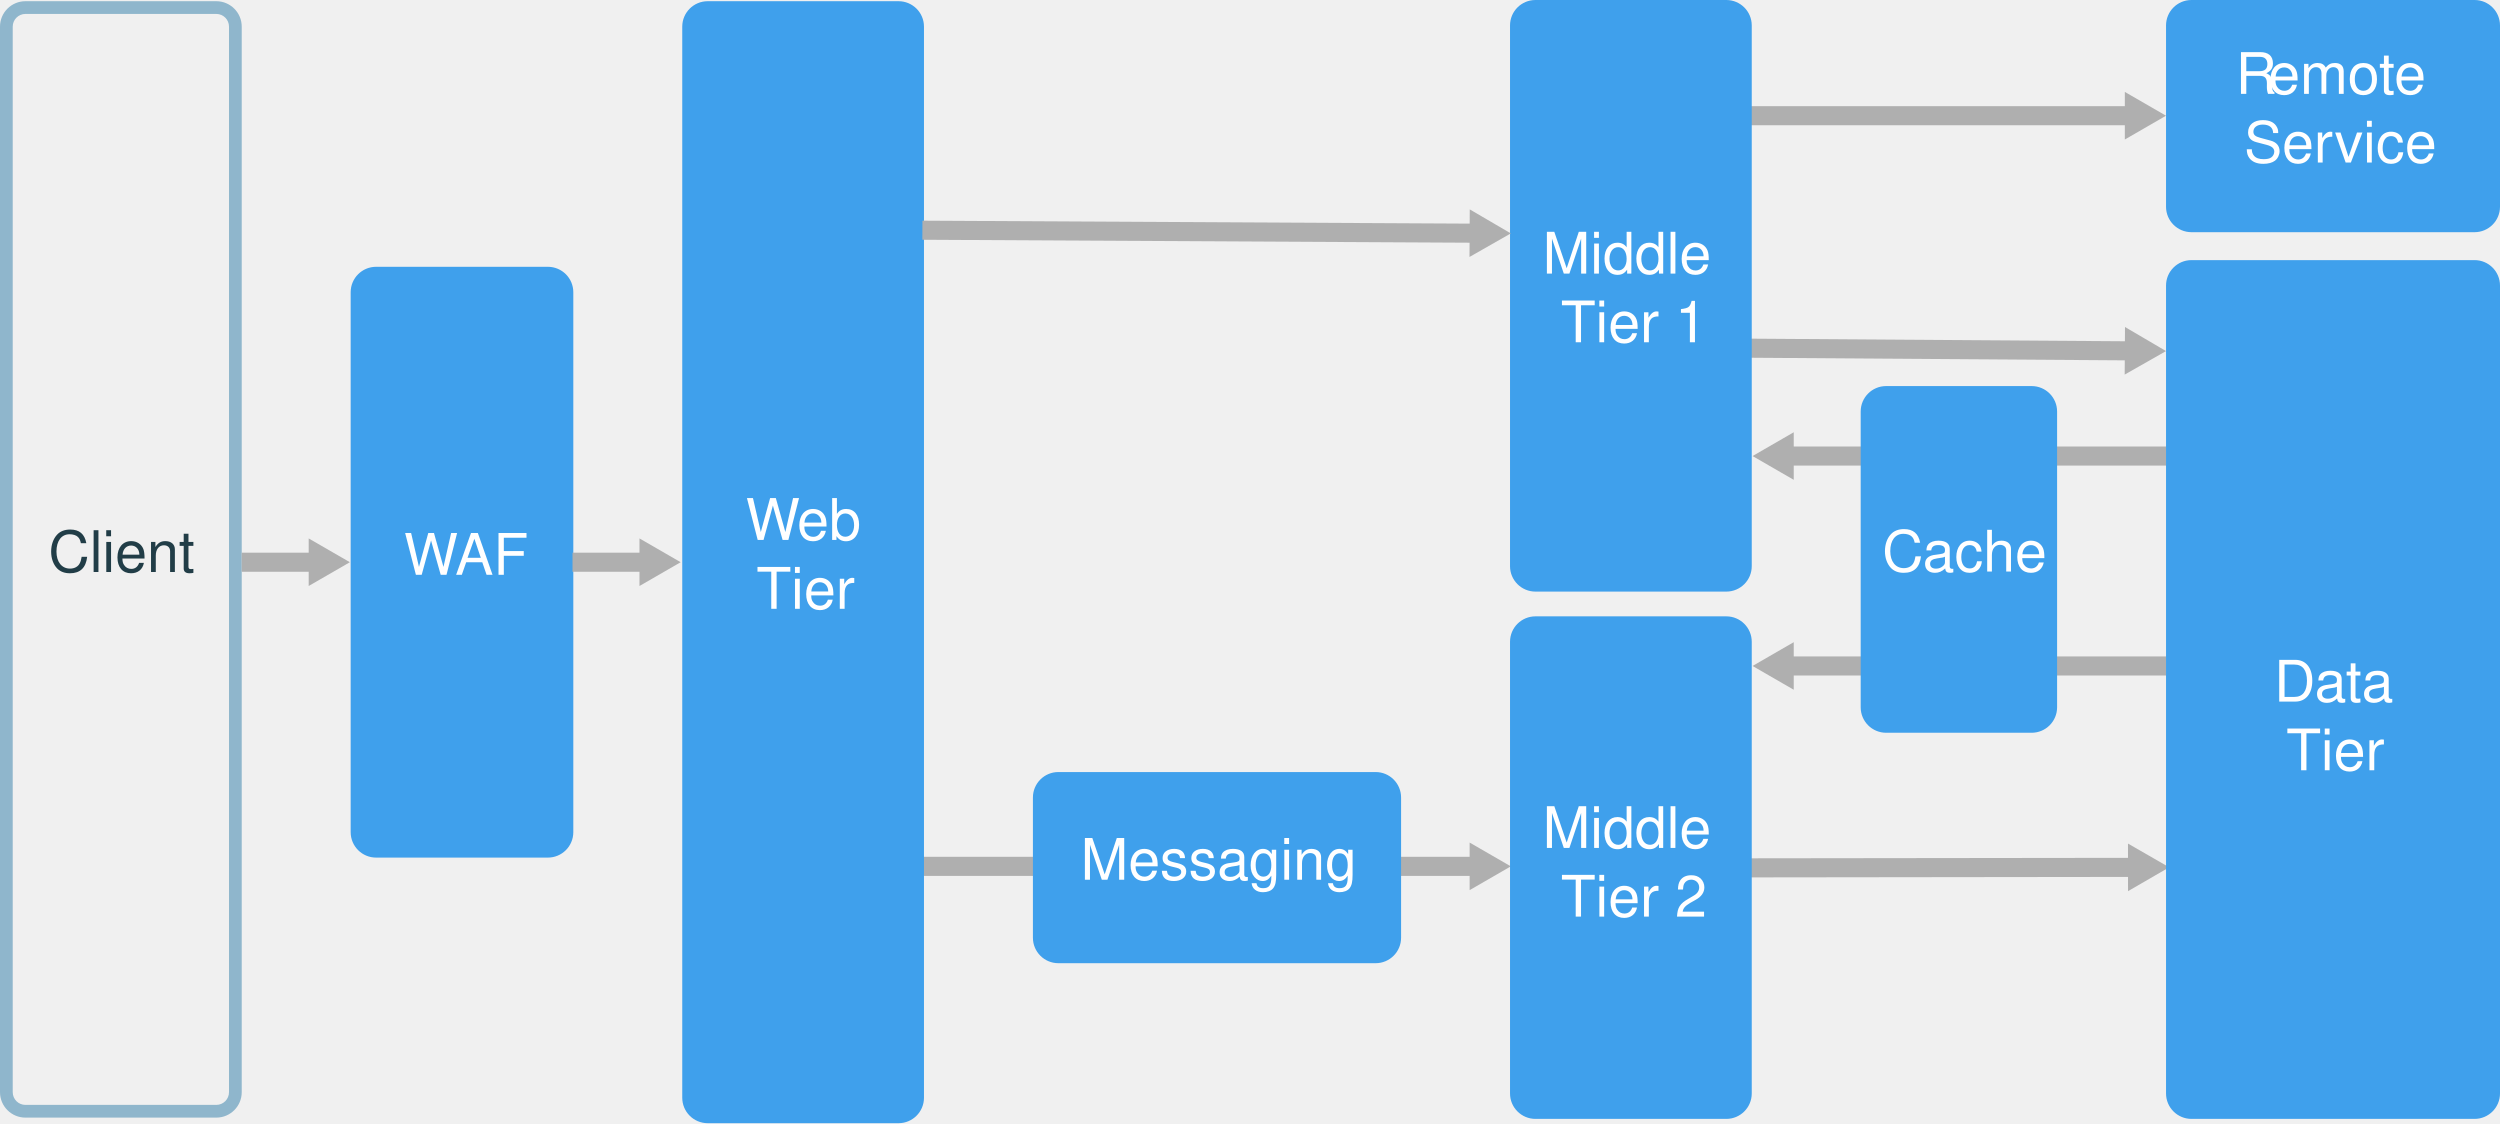
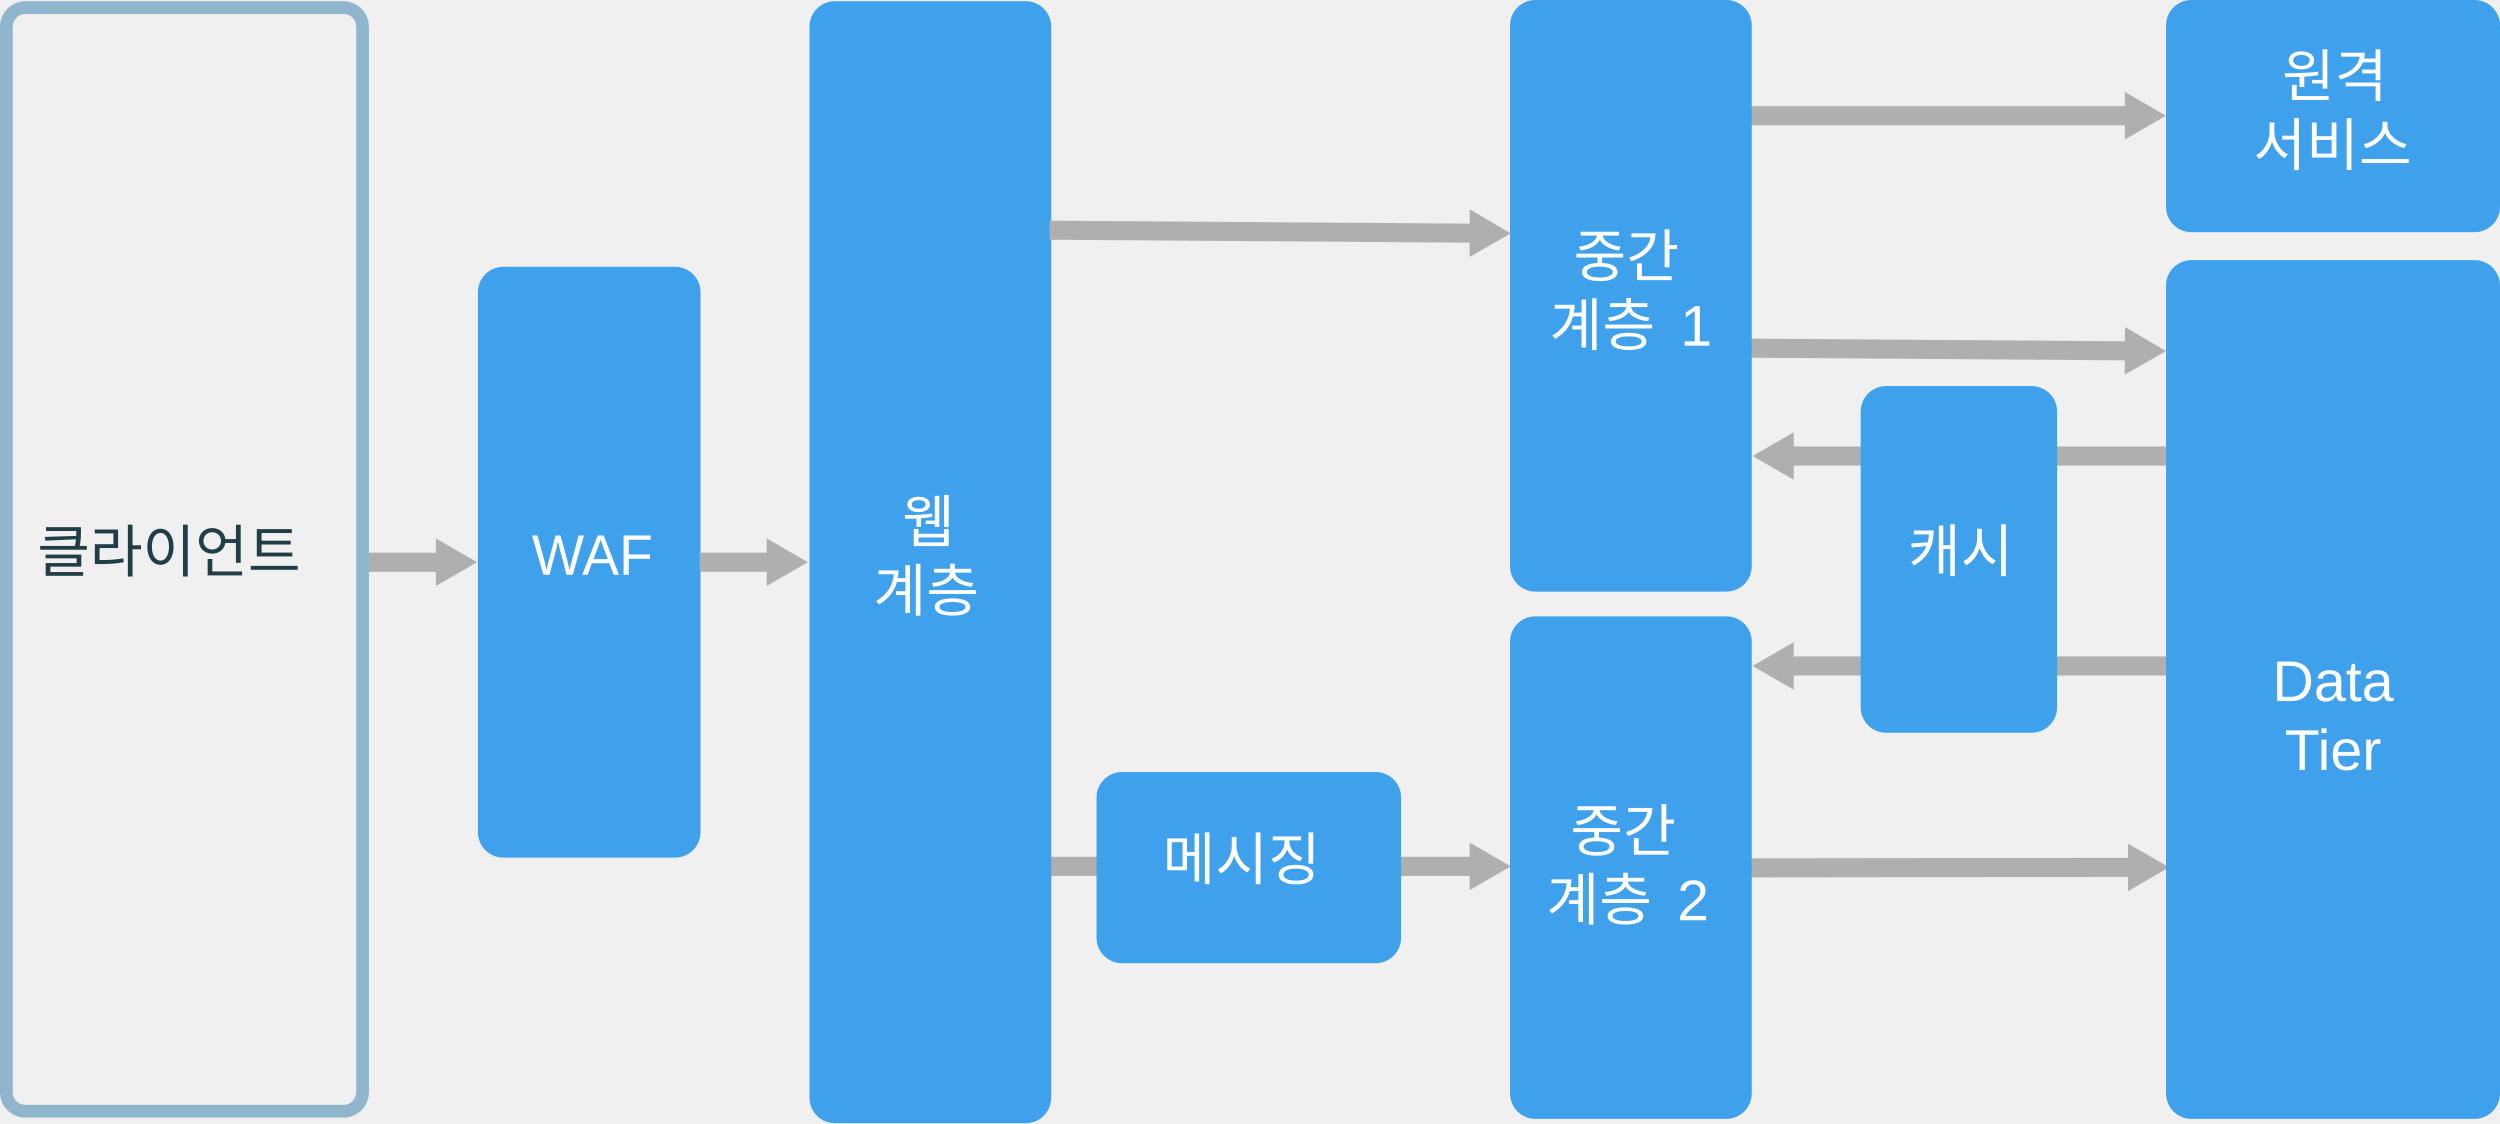
- <svg xmlns="http://www.w3.org/2000/svg" id="Layer_1" data-name="Layer 1" width="786" height="353.13" viewBox="0 0 786 353.13">
+ <svg xmlns="http://www.w3.org/2000/svg" viewBox="0 0 786 353.13">
  <defs>
-     <style>
- text{font-family:segoe-ui_normal,Segoe UI,Segoe,Segoe WP,Helvetica Neue,Helvetica,sans-serif;}.cls-1,.cls-3{fill:none;stroke:#afafaf;stroke-width:6px;}.cls-1{stroke-miterlimit:10;}.cls-2{fill:#afafaf;}.cls-3{stroke-linejoin:bevel;}.cls-4{fill:#3fa0ec;}.cls-5{font-size:18.04px;}.cls-5,.cls-7{fill:#fff;}.cls-6{letter-spacing:-0.04em;}.cls-11,.cls-7{font-size:18px;}.cls-8{letter-spacing:-0.03em;}.cls-9{letter-spacing:-0.04em;}.cls-10{fill:#8fb6cc;}.cls-11{fill:#213d47;}</style>
+     <style>.cls-1,.cls-3{fill:none;stroke:#afafaf;stroke-width:6px;}.cls-1{stroke-miterlimit:10;}.cls-2{fill:#afafaf;}.cls-3{stroke-linejoin:bevel;}.cls-4{fill:#3fa0ec;}.cls-5{fill:#8fb6cc;}.cls-6,.cls-7,.cls-9{isolation:isolate;}.cls-6,.cls-9{font-size:18px;}.cls-6{fill:#213d47;}.cls-10,.cls-6,.cls-9{font-family:MalgunGothic, Malgun Gothic;}.cls-7{font-size:17.97px;}.cls-10,.cls-12,.cls-7,.cls-9{fill:#fff;}.cls-11,.cls-12,.cls-7{font-family:ArialMT, Arial;}.cls-8{letter-spacing:-0.04em;}.cls-10,.cls-12{font-size:18.04px;}.cls-13{letter-spacing:-0.04em;}</style>
  </defs>
-   <line class="cls-1" x1="561.76" y1="209.38" x2="681" y2="209.38" />
-   <polygon class="cls-2" points="563.95 216.86 551 209.38 563.95 201.9 563.95 216.86" />
-   <line class="cls-1" x1="538" y1="36.38" x2="670.24" y2="36.38" />
-   <polygon class="cls-2" points="668.05 43.86 681 36.38 668.05 28.9 668.05 43.86" />
-   <line class="cls-1" x1="537" y1="109.38" x2="670.24" y2="110.31" />
-   <polygon class="cls-2" points="668 117.77 681 110.38 668.1 102.81 668 117.77" />
-   <line class="cls-3" x1="537" y1="272.87" x2="671.23" y2="272.7" />
-   <polygon class="cls-2" points="669.05 280.18 682 272.68 669.04 265.22 669.05 280.18" />
-   <line class="cls-1" x1="561.76" y1="143.38" x2="681" y2="143.38" />
-   <polygon class="cls-2" points="563.95 150.86 551 143.38 563.95 135.9 563.95 150.86" />
-   <line class="cls-1" x1="290" y1="272.38" x2="464.24" y2="272.38" />
-   <polygon class="cls-2" points="462.05 279.86 475 272.38 462.05 264.9 462.05 279.86" />
-   <rect class="cls-4" x="214.5" y="0.38" width="76" height="352.75" rx="8" ry="8" />
-   <text class="cls-5" transform="translate(234.45 169.75)">
-     <tspan class="cls-6">W</tspan>
-     <tspan x="16.14" y="0">eb</tspan>
-     <tspan x="3.33" y="21.65">Tier</tspan>
-   </text>
-   <rect class="cls-4" x="474.75" width="76" height="186" rx="8" ry="8" />
-   <text class="cls-7" transform="translate(485 86.01)">Middle<tspan x="5.7" y="21.6">Tier 1</tspan>
-   </text>
-   <rect class="cls-4" x="474.75" y="193.78" width="76" height="158" rx="8" ry="8" />
-   <text class="cls-7" transform="translate(485 266.59)">Middle<tspan x="5.7" y="21.6">Tier 2</tspan>
-   </text>
-   <rect class="cls-4" x="324.75" y="242.73" width="115.75" height="60.1" rx="8" ry="8" />
-   <text class="cls-7" transform="translate(339.75 276.59)">Messaging</text>
-   <rect class="cls-4" x="585" y="121.38" width="61.75" height="109" rx="8" ry="8" />
-   <text class="cls-7" transform="translate(591.77 179.69)">Cache</text>
-   <line class="cls-1" x1="290" y1="72.38" x2="464.24" y2="73.32" />
-   <polygon class="cls-2" points="462.01 80.79 475 73.38 462.09 65.83 462.01 80.79" />
-   <rect class="cls-4" x="681" width="105" height="73" rx="8" ry="8" />
-   <text class="cls-7" transform="translate(702.89 29.51)">
-     <tspan class="cls-8">R</tspan>
-     <tspan x="10.24" y="0">emote</tspan>
-     <tspan x="2.64" y="21.6">Service</tspan>
-   </text>
-   <rect class="cls-4" x="681" y="81.78" width="105" height="270" rx="8" ry="8" />
-   <text class="cls-7" transform="translate(714.98 220.58)">Data<tspan x="3.79" y="21.6">Tier</tspan>
-   </text>
-   <rect class="cls-4" x="110.25" y="83.88" width="70" height="185.75" rx="8" ry="8" />
-   <text class="cls-7" transform="translate(126.99 180.71)">
-     <tspan class="cls-9">W</tspan>
-     <tspan x="16.11" y="0">AF</tspan>
-   </text>
-   <line class="cls-1" x1="180" y1="176.76" x2="203.24" y2="176.76" />
-   <polygon class="cls-2" points="201.05 184.24 214 176.76 201.05 169.28 201.05 184.24" />
-   <path class="cls-10" d="M75,133a4,4,0,0,1,4,4V472a4,4,0,0,1-4,4H15a4,4,0,0,1-4-4V137a4,4,0,0,1,4-4H75m0-4H15a8,8,0,0,0-8,8V472a8,8,0,0,0,8,8H75a8,8,0,0,0,8-8V137a8,8,0,0,0-8-8Z" transform="translate(-7 -128.62)" />
-   <text class="cls-11" transform="translate(15.22 179.83)">Client</text>
-   <line class="cls-1" x1="76" y1="176.76" x2="99.24" y2="176.76" />
-   <polygon class="cls-2" points="97.05 184.24 110 176.76 97.05 169.28 97.05 184.24" />
+   <g id="Shapes">
+     <line class="cls-1" x1="561.76" y1="209.38" x2="681" y2="209.38" />
+     <polygon class="cls-2" points="563.95 216.86 551 209.38 563.95 201.9 563.95 216.86" />
+     <line class="cls-1" x1="538" y1="36.38" x2="670.24" y2="36.38" />
+     <polygon class="cls-2" points="668.05 43.86 681 36.38 668.05 28.9 668.05 43.86" />
+     <line class="cls-1" x1="537" y1="109.38" x2="670.24" y2="110.31" />
+     <polygon class="cls-2" points="668 117.77 681 110.38 668.1 102.81 668 117.77" />
+     <line class="cls-3" x1="537" y1="272.87" x2="671.23" y2="272.7" />
+     <polygon class="cls-2" points="669.05 280.18 682 272.68 669.04 265.22 669.05 280.18" />
+     <line class="cls-1" x1="561.76" y1="143.38" x2="681" y2="143.38" />
+     <polygon class="cls-2" points="563.95 150.86 551 143.38 563.95 135.9 563.95 150.86" />
+     <line class="cls-1" x1="330" y1="272.38" x2="464.24" y2="272.38" />
+     <polygon class="cls-2" points="462.05 279.86 475 272.38 462.05 264.9 462.05 279.86" />
+     <rect class="cls-4" x="254.5" y="0.38" width="76" height="352.75" rx="8" ry="8" />
+     <rect class="cls-4" x="474.75" width="76" height="186" rx="8" ry="8" />
+     <rect class="cls-4" x="474.75" y="193.78" width="76" height="158" rx="8" ry="8" />
+     <rect class="cls-4" x="344.75" y="242.73" width="95.75" height="60.1" rx="8" ry="8" />
+     <rect class="cls-4" x="585" y="121.38" width="61.75" height="109" rx="8" ry="8" />
+     <line class="cls-1" x1="330" y1="72.38" x2="464.24" y2="73.32" />
+     <polygon class="cls-2" points="462.01 80.79 475 73.38 462.09 65.83 462.01 80.79" />
+     <rect class="cls-4" x="681" width="105" height="73" rx="8" ry="8" />
+     <rect class="cls-4" x="681" y="81.78" width="105" height="270" rx="8" ry="8" />
+     <rect class="cls-4" x="150.25" y="83.88" width="70" height="185.75" rx="8" ry="8" />
+     <line class="cls-1" x1="220" y1="176.76" x2="243.24" y2="176.76" />
+     <polygon class="cls-2" points="241.05 184.24 254 176.76 241.05 169.28 241.05 184.24" />
+     <path class="cls-5" d="M108,4.38a4,4,0,0,1,4,4v335a4,4,0,0,1-4,4H8a4,4,0,0,1-4-4V8.38a4,4,0,0,1,4-4H108m0-4H8a8,8,0,0,0-8,8v335a8,8,0,0,0,8,8H108a8,8,0,0,0,8-8V8.38A8,8,0,0,0,108,.38Z" />
+     <line class="cls-1" x1="116" y1="176.76" x2="139.24" y2="176.76" />
+     <polygon class="cls-2" points="137.05 184.24 150 176.76 137.05 169.28 137.05 184.24" />
+   </g>
+   <g id="txt">
+     <text class="cls-6" transform="translate(11.7 179.85)">클라이언트</text>
+     <text class="cls-7" transform="translate(167.21 180.71) scale(0.97 1)">
+       <tspan class="cls-8">W</tspan>
+       <tspan x="16.29" y="0">AF</tspan>
+     </text>
+     <text class="cls-9" transform="translate(599.88 179.71)">캐시</text>
+     <text class="cls-10" transform="translate(283.63 170.52)">웹<tspan class="cls-11" x="18.04" y="0"> </tspan>
+       <tspan x="-9.02" y="21.65">계층</tspan>
+     </text>
+     <text class="cls-9" transform="translate(365.52 276.59)">메시징</text>
+     <text class="cls-10" transform="translate(494.71 87.02)">중간<tspan class="cls-11" x="36.08" y="0"> </tspan>
+       <tspan x="-7.52" y="21.65">계층</tspan>
+       <tspan class="cls-11" x="28.56" y="21.65" xml:space="preserve"> 1</tspan>
+     </text>
+     <text class="cls-10" transform="translate(493.71 267.67)">중간<tspan class="cls-11" x="36.08" y="0"> </tspan>
+       <tspan x="-7.52" y="21.65">계층</tspan>
+       <tspan class="cls-11" x="28.56" y="21.65" xml:space="preserve"> 2</tspan>
+     </text>
+     <text class="cls-10" transform="translate(717.46 30.4)">원격<tspan class="cls-11" x="36.08" y="0"> </tspan>
+       <tspan x="-9.02" y="21.65">서비스</tspan>
+     </text>
+     <text class="cls-12" transform="translate(714.45 220.41)">Data<tspan class="cls-13" x="3.85" y="21.65">T</tspan>
+       <tspan x="14.2" y="21.65">ier</tspan>
+     </text>
+   </g>
</svg>
